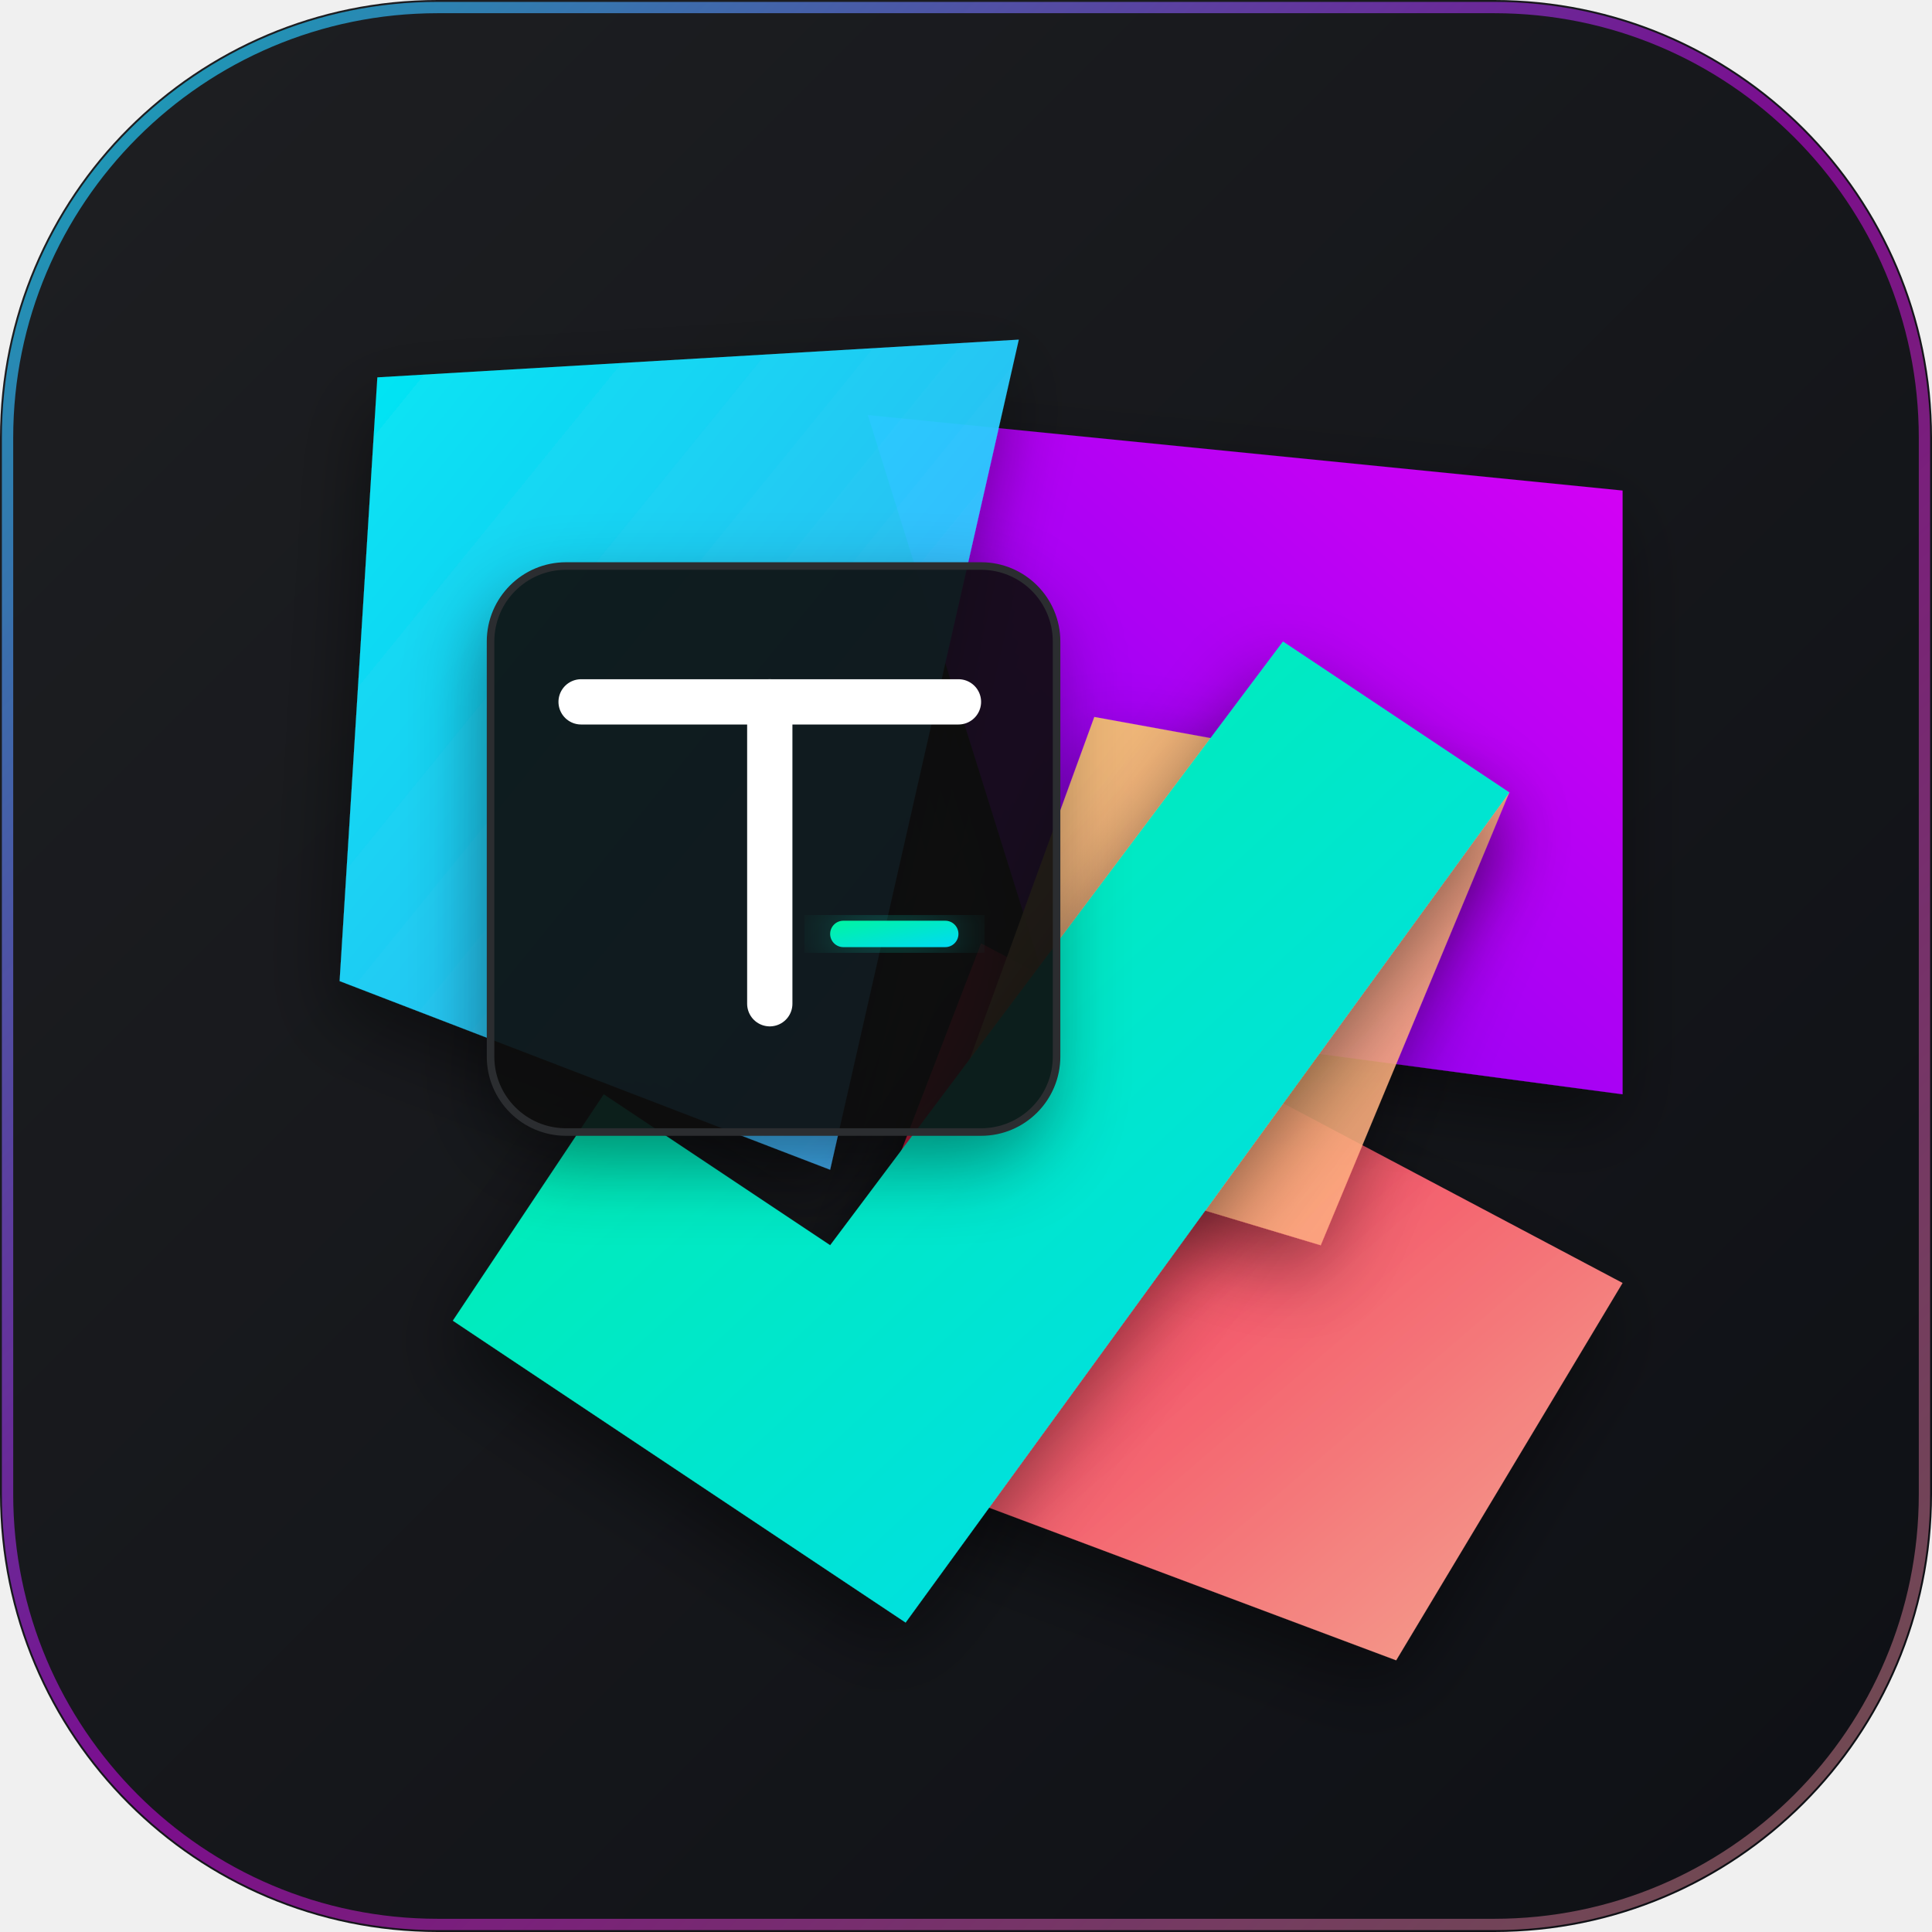
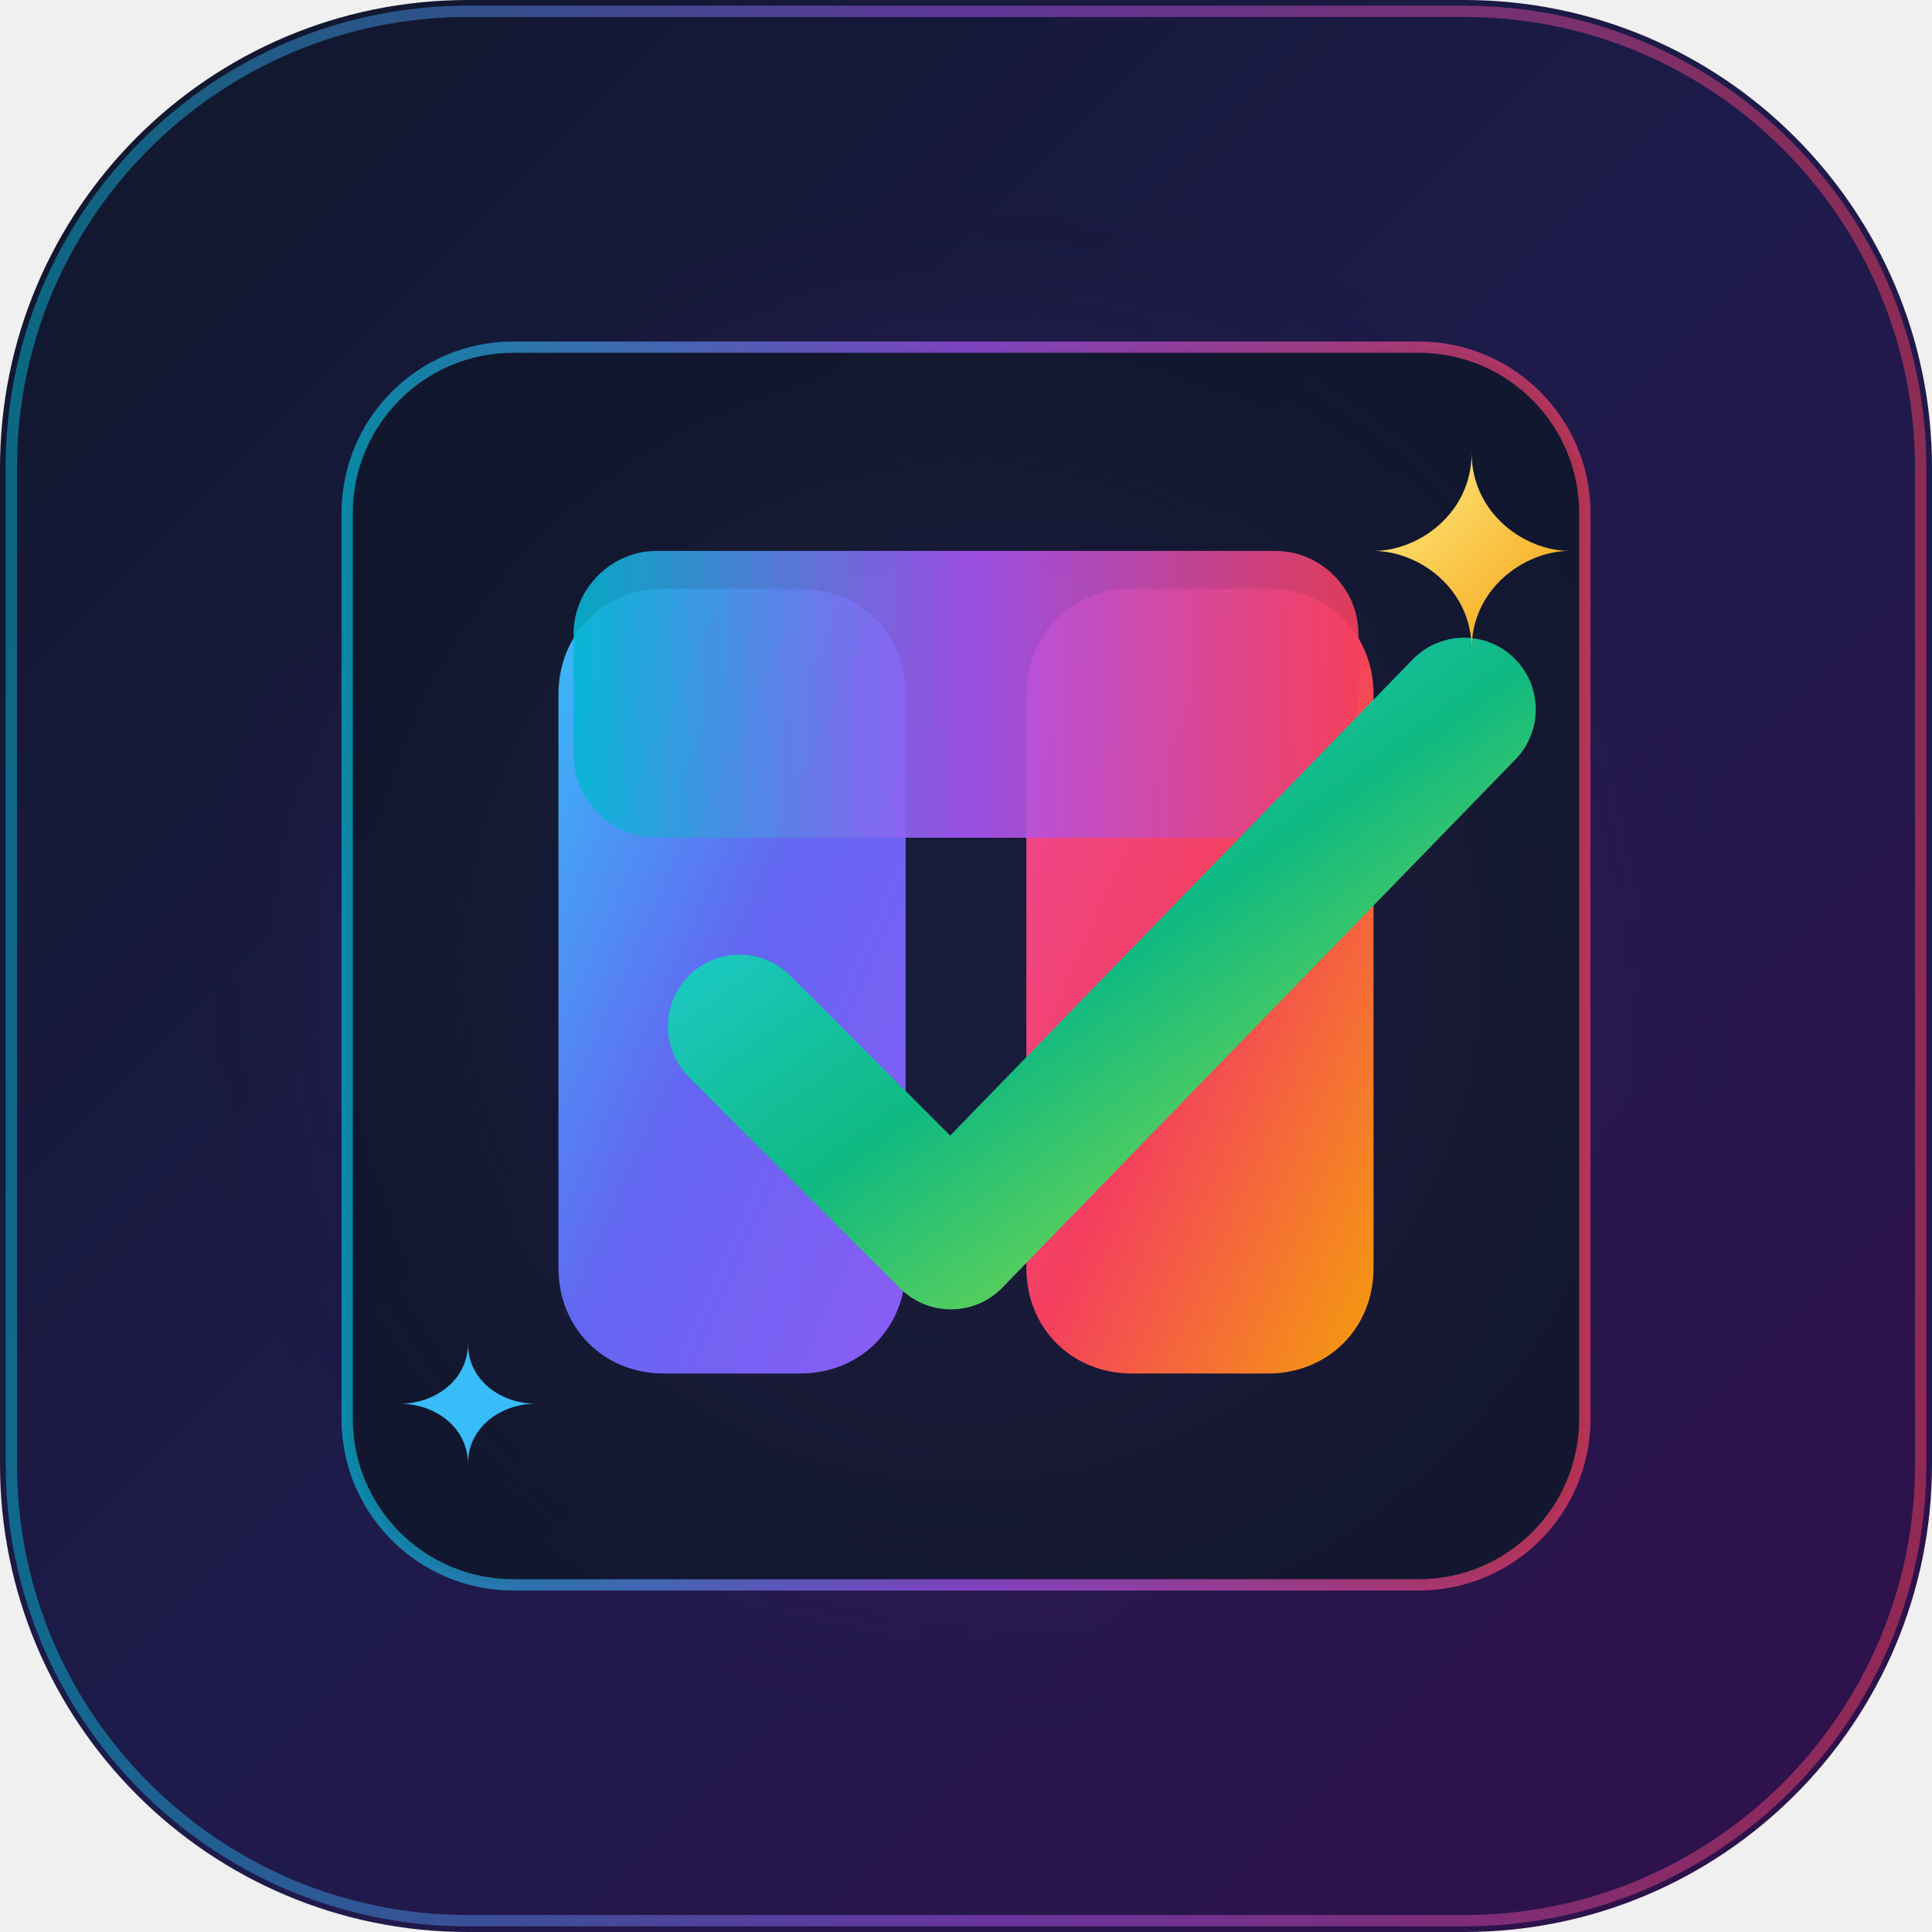
<svg xmlns="http://www.w3.org/2000/svg" viewBox="0 0 512 512" width="100%" height="100%">
  <defs>
-     <linearGradient id="bodyGrad" x1="0%" y1="0%" x2="100%" y2="100%">
-       <stop offset="0%" stop-color="#1e1f22" />
-       <stop offset="100%" stop-color="#0e1015" />
+     <linearGradient id="tmBgGrad" x1="0%" y1="0%" x2="100%" y2="100%">
+       <stop offset="0%" stop-color="#0f172a" />
+       <stop offset="50%" stop-color="#1e1b4b" />
+       <stop offset="100%" stop-color="#31104b" />
    </linearGradient>
-     <linearGradient id="cyanBlue" x1="0%" y1="0%" x2="100%" y2="100%">
-       <stop offset="0%" stop-color="#00f2fe" />
-       <stop offset="100%" stop-color="#4facfe" />
+     <linearGradient id="tmGemLeft" x1="0%" y1="0%" x2="100%" y2="100%">
+       <stop offset="0%" stop-color="#38bdf8" />
+       <stop offset="50%" stop-color="#6366f1" />
+       <stop offset="100%" stop-color="#8b5cf6" />
    </linearGradient>
-     <linearGradient id="purpleViolet" x1="0%" y1="100%" x2="100%" y2="0%">
-       <stop offset="0%" stop-color="#7f00ff" />
-       <stop offset="100%" stop-color="#e100ff" />
+     <linearGradient id="tmGemRight" x1="0%" y1="0%" x2="100%" y2="100%">
+       <stop offset="0%" stop-color="#ec4899" />
+       <stop offset="50%" stop-color="#f43f5e" />
+       <stop offset="100%" stop-color="#f59e0b" />
    </linearGradient>
-     <linearGradient id="sunsetGrad" x1="0%" y1="0%" x2="100%" y2="100%">
-       <stop offset="0%" stop-color="#ff0844" />
-       <stop offset="100%" stop-color="#ffb199" />
+     <linearGradient id="tmCheckGrad" x1="0%" y1="0%" x2="100%" y2="100%">
+       <stop offset="0%" stop-color="#22d3ee" />
+       <stop offset="50%" stop-color="#10b981" />
+       <stop offset="100%" stop-color="#a3e635" />
    </linearGradient>
-     <linearGradient id="limeEmerald" x1="0%" y1="0%" x2="100%" y2="100%">
-       <stop offset="0%" stop-color="#00f5a0" />
-       <stop offset="100%" stop-color="#00d9f5" />
+     <linearGradient id="tmAccentCyanPink" x1="0%" y1="0%" x2="100%" y2="0%">
+       <stop offset="0%" stop-color="#06b6d4" />
+       <stop offset="50%" stop-color="#a855f7" />
+       <stop offset="100%" stop-color="#f43f5e" />
    </linearGradient>
-     <linearGradient id="amberGold" x1="0%" y1="0%" x2="100%" y2="100%">
-       <stop offset="0%" stop-color="#f6d365" />
-       <stop offset="100%" stop-color="#fda085" />
+     <linearGradient id="tmSparkleGrad" x1="0%" y1="0%" x2="100%" y2="100%">
+       <stop offset="0%" stop-color="#fef08a" />
+       <stop offset="100%" stop-color="#f59e0b" />
    </linearGradient>
-     <linearGradient id="borderGrad" x1="0%" y1="0%" x2="100%" y2="100%">
-       <stop offset="0%" stop-color="#00f2fe" stop-opacity="0.7" />
-       <stop offset="50%" stop-color="#e100ff" stop-opacity="0.5" />
-       <stop offset="100%" stop-color="#ffb199" stop-opacity="0.4" />
-     </linearGradient>
-     <filter id="ribbonShadow" x="-20%" y="-20%" width="140%" height="140%">
-       <feDropShadow dx="-2" dy="8" stdDeviation="10" flood-color="#000000" flood-opacity="0.45" />
-     </filter>
-     <filter id="outerGlow" x="-20%" y="-20%" width="140%" height="140%">
-       <feGaussianBlur stdDeviation="8" result="blur" />
-       <feMerge>
-         <feMergeNode in="blur" />
-         <feMergeNode in="SourceGraphic" />
-       </feMerge>
-     </filter>
+     <radialGradient id="tmCenterGlow" cx="50%" cy="50%" r="50%">
+       <stop offset="0%" stop-color="#6366f1" stop-opacity="0.4" />
+       <stop offset="60%" stop-color="#a855f7" stop-opacity="0.15" />
+       <stop offset="100%" stop-color="#000000" stop-opacity="0" />
+     </radialGradient>
  </defs>
-   <rect width="512" height="512" rx="116" fill="url(#bodyGrad)" />
-   <rect x="2" y="2" width="508" height="508" rx="114" fill="none" stroke="url(#borderGrad)" stroke-width="3" />
-   <polygon points="260,250 430,340 370,440 210,380" fill="url(#sunsetGrad)" filter="url(#ribbonShadow)" opacity="0.95" />
-   <polygon points="230,110 430,130 430,290 280,270" fill="url(#purpleViolet)" filter="url(#ribbonShadow)" opacity="0.95" />
-   <polygon points="100,100 270,90 220,310 90,260" fill="url(#cyanBlue)" filter="url(#ribbonShadow)" opacity="0.95" />
-   <polygon points="290,190 400,210 350,330 250,300" fill="url(#amberGold)" filter="url(#ribbonShadow)" opacity="0.9" />
-   <polygon points="120,350 240,430 400,210 340,170 220,330 160,290" fill="url(#limeEmerald)" filter="url(#ribbonShadow)" />
-   <rect x="130" y="150" width="150" height="150" rx="20" fill="#0c0d10" opacity="0.92" filter="url(#ribbonShadow)" />
-   <rect x="130" y="150" width="150" height="150" rx="20" fill="none" stroke="#2b2d30" stroke-width="2" />
-   <path d="M 154 186 L 254 186" stroke="#ffffff" stroke-width="12" stroke-linecap="round" />
-   <path d="M 204 186 L 204 266" stroke="#ffffff" stroke-width="12" stroke-linecap="round" />
-   <rect x="220" y="244" width="34" height="7" rx="3.5" fill="url(#limeEmerald)" filter="url(#outerGlow)" />
+   <rect width="512" height="512" rx="124" fill="url(#tmBgGrad)" />
+   <circle cx="256" cy="256" r="210" fill="url(#tmCenterGlow)" />
+   <rect x="3" y="3" width="506" height="506" rx="121" fill="none" stroke="url(#tmAccentCyanPink)" stroke-width="3" stroke-opacity="0.5" />
+   <rect x="92" y="92" width="328" height="328" rx="44" fill="#0f172a" fill-opacity="0.8" />
+   <rect x="92" y="92" width="328" height="328" rx="44" fill="none" stroke="url(#tmAccentCyanPink)" stroke-width="3" stroke-opacity="0.7" />
+   <path d="M 148 184 C 148 168 160 156 176 156 L 212 156 C 228 156 240 168 240 184 L 240 336 C 240 352 228 364 212 364 L 176 364 C 160 364 148 352 148 336 Z" fill="url(#tmGemLeft)" />
+   <path d="M 272 184 C 272 168 284 156 300 156 L 336 156 C 352 156 364 168 364 184 L 364 336 C 364 352 352 364 336 364 L 300 364 C 284 364 272 352 272 336 Z" fill="url(#tmGemRight)" />
+   <path d="M 152 168 C 152 156 162 146 174 146 L 338 146 C 350 146 360 156 360 168 L 360 200 C 360 212 350 222 338 222 L 174 222 C 162 222 152 212 152 200 Z" fill="url(#tmAccentCyanPink)" opacity="0.9" />
+   <path d="M 196 272 L 252 328 L 388 188" fill="none" stroke="url(#tmCheckGrad)" stroke-width="38" stroke-linecap="round" stroke-linejoin="round" />
+   <path d="M 390 120 C 390 136 404 146 416 146 C 404 146 390 156 390 172 C 390 156 376 146 364 146 C 376 146 390 136 390 120 Z" fill="url(#tmSparkleGrad)" />
+   <path d="M 124 356 C 124 366 133 372 142 372 C 133 372 124 378 124 388 C 124 378 115 372 106 372 C 115 372 124 366 124 356 Z" fill="#38bdf8" />
</svg>
